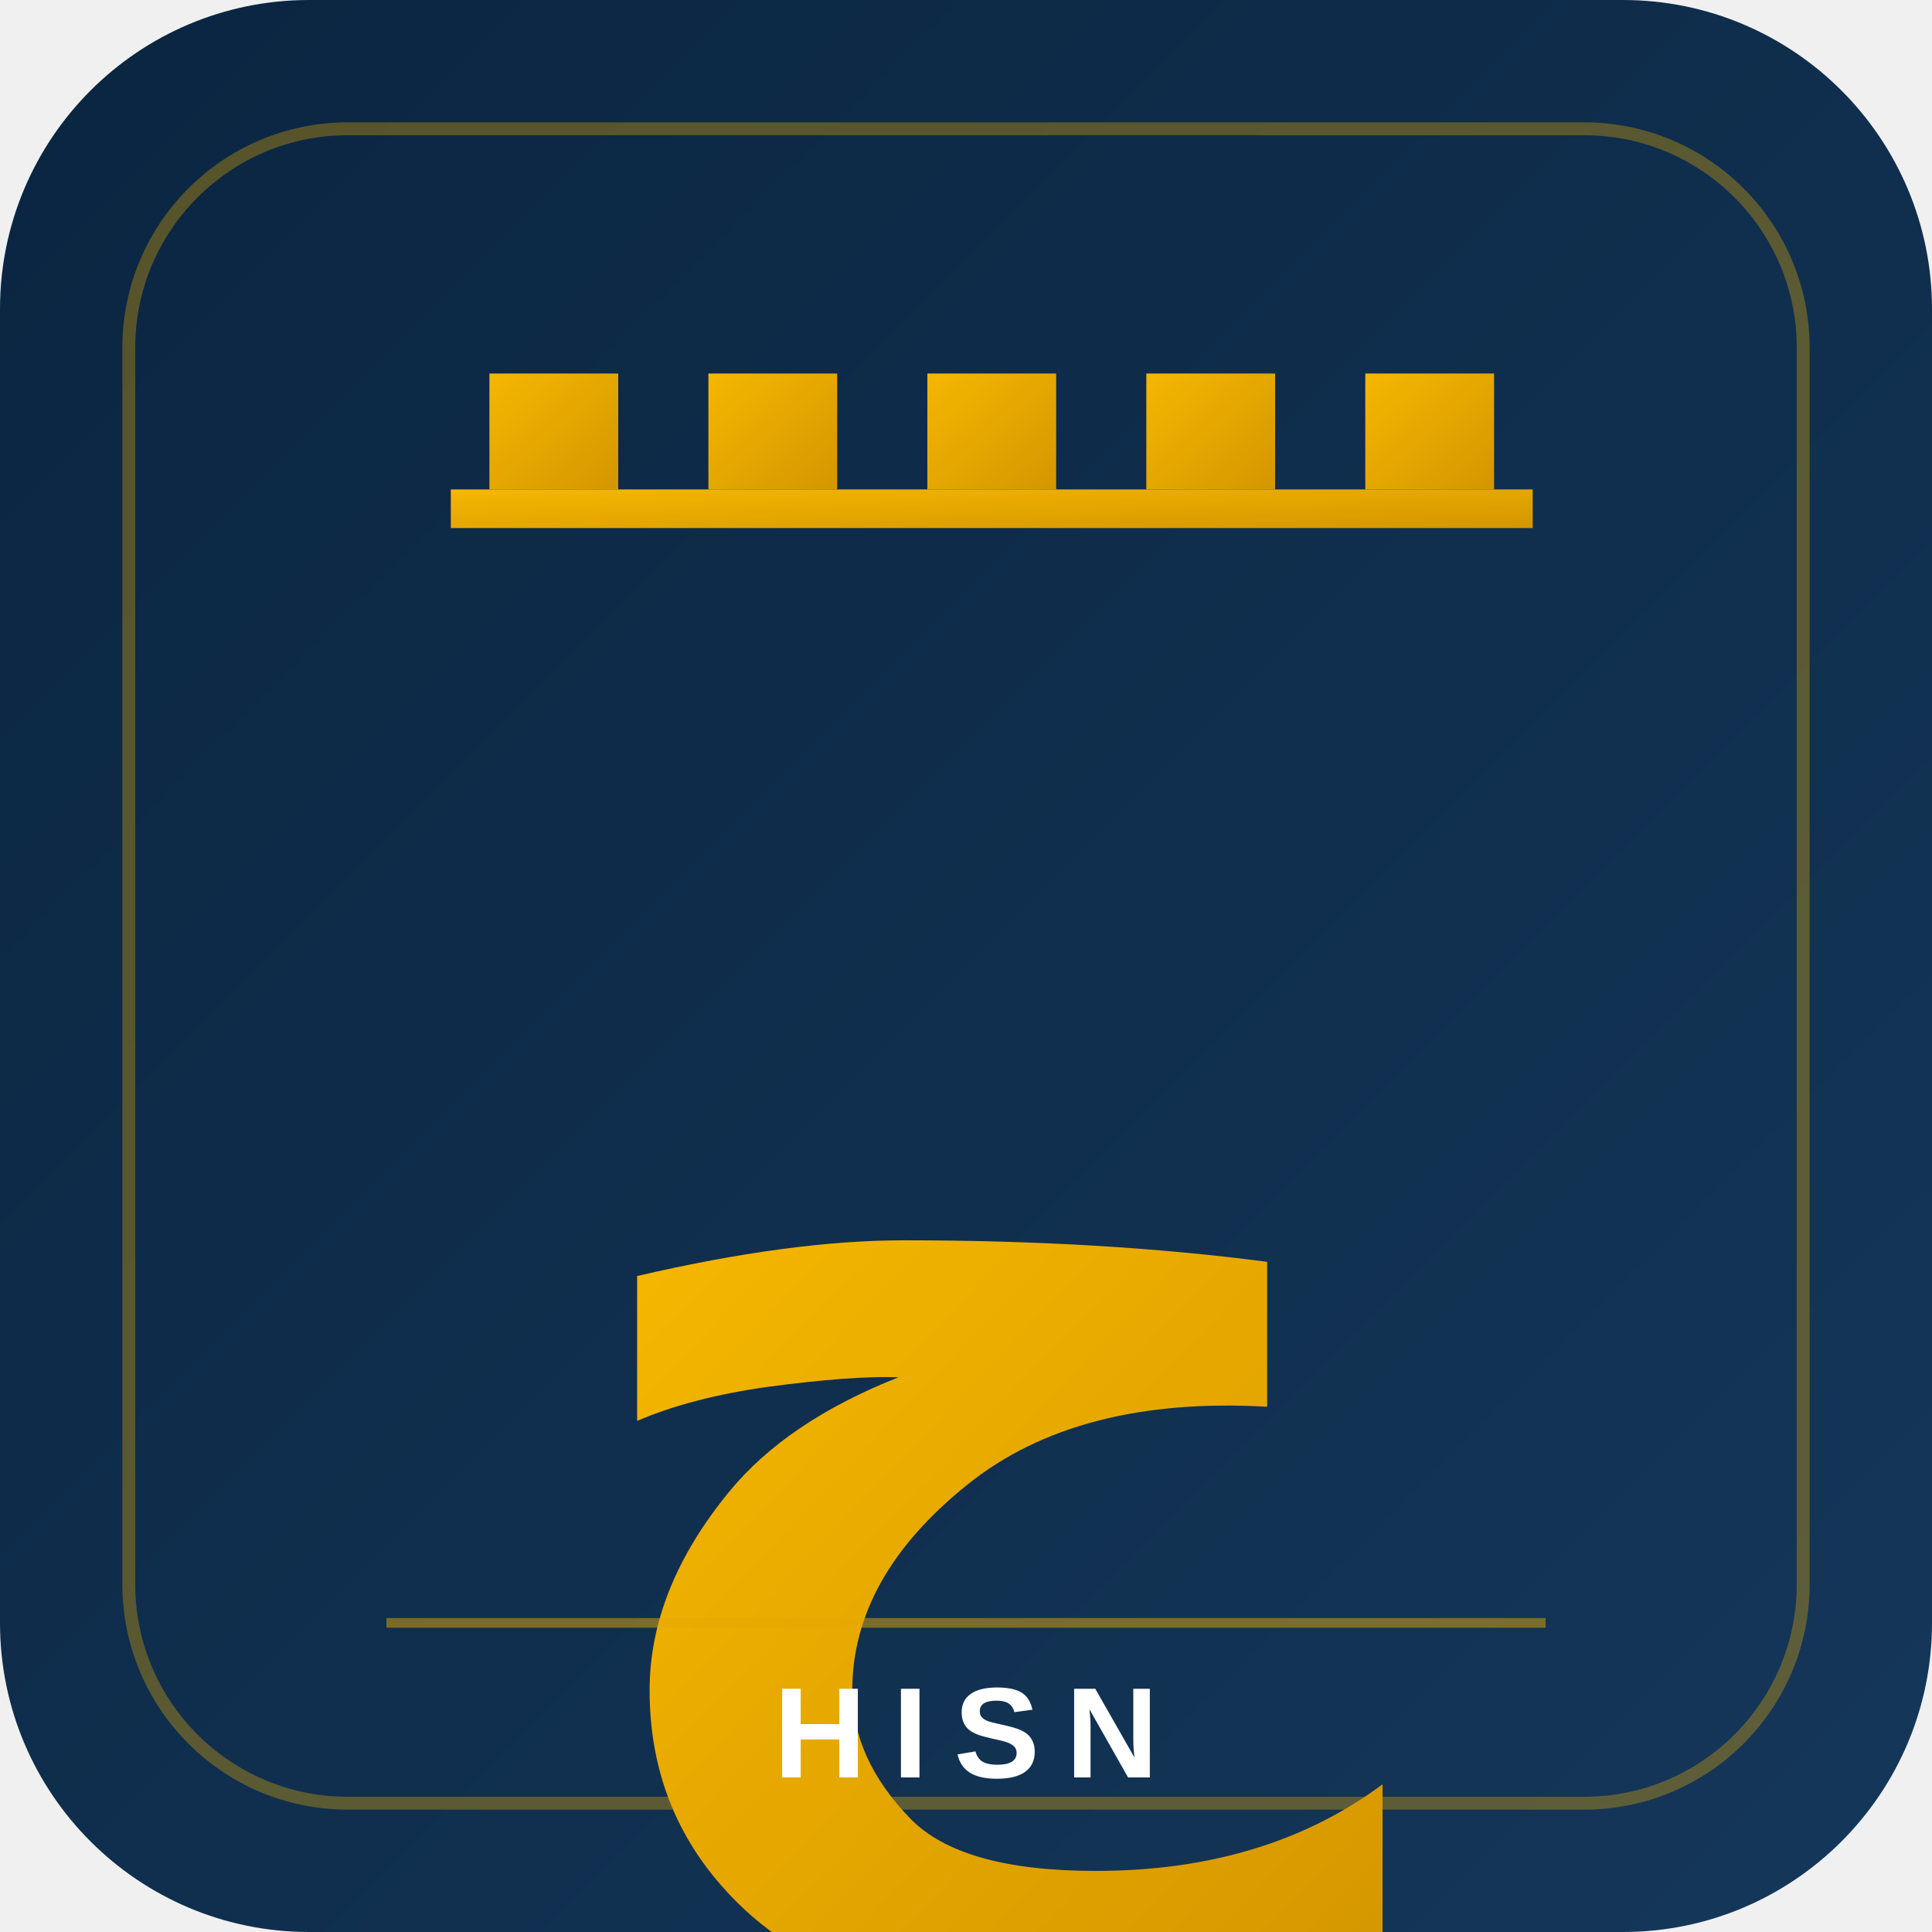
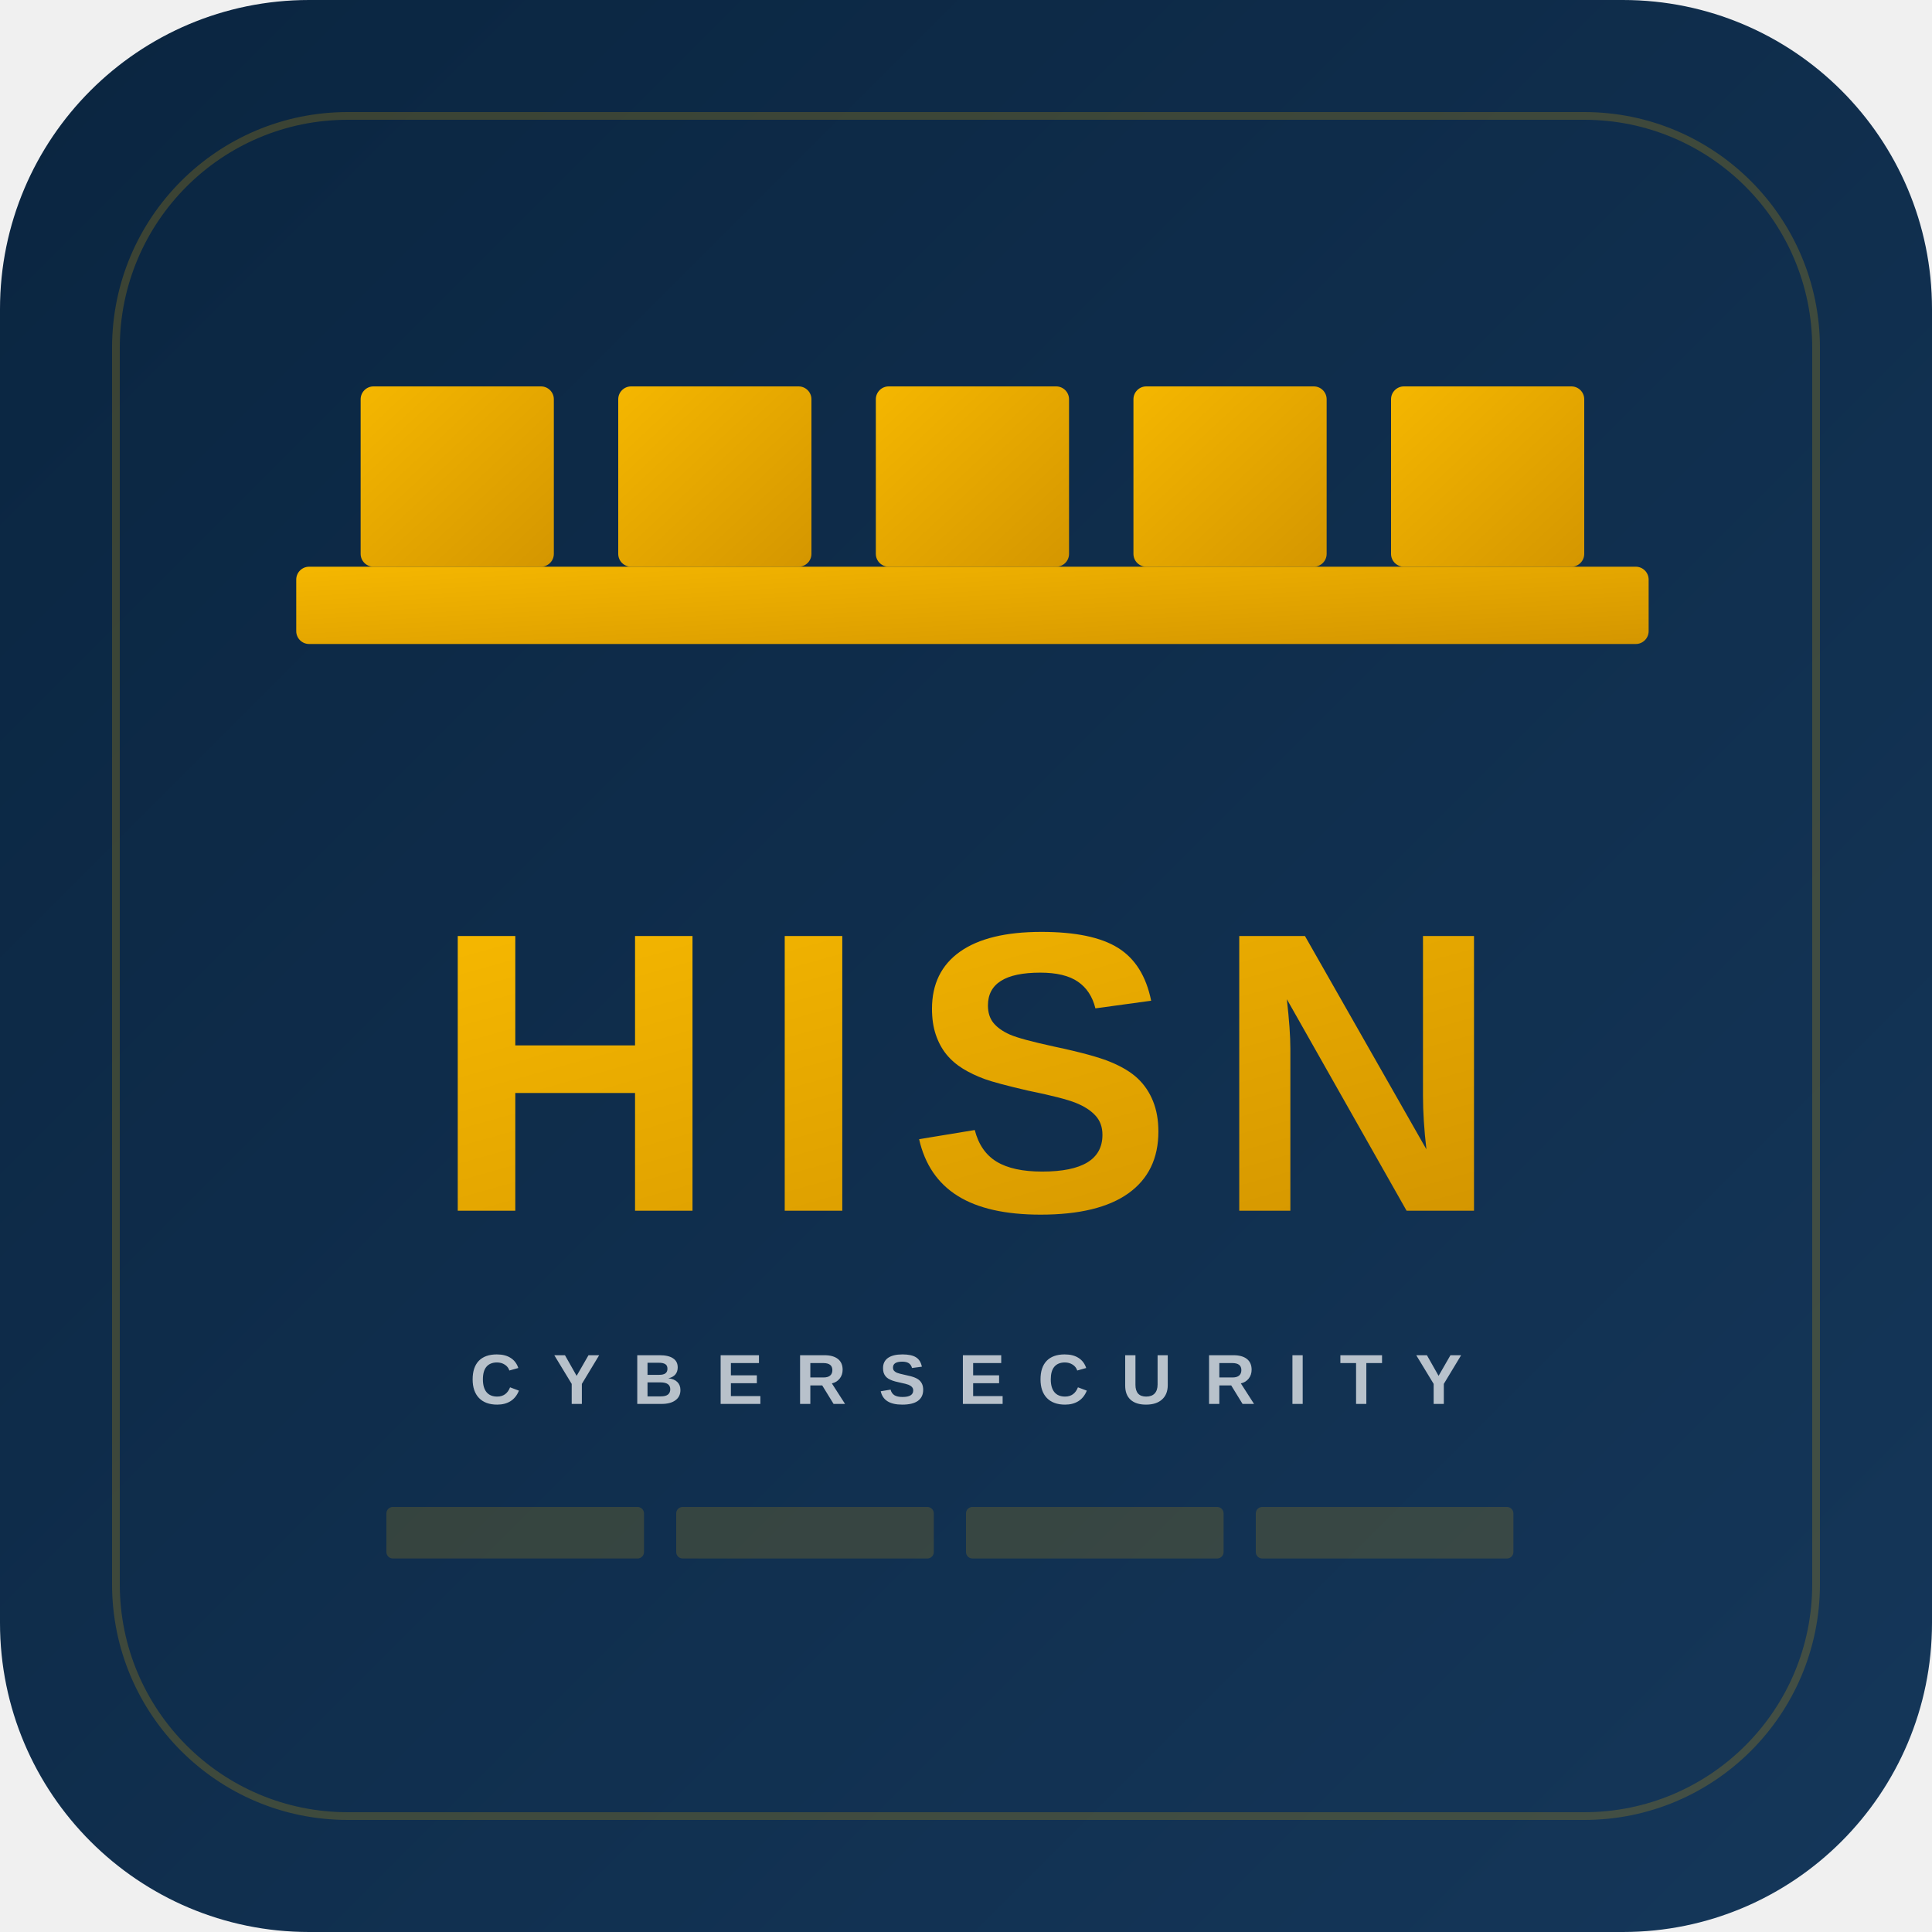
<svg xmlns="http://www.w3.org/2000/svg" viewBox="0 0 300 300" width="300" height="300">
  <defs>
    <linearGradient id="bgGrad" x1="0%" y1="0%" x2="100%" y2="100%">
      <stop offset="0%" stop-color="#0A2540" />
      <stop offset="100%" stop-color="#15375a" />
    </linearGradient>
    <linearGradient id="goldGrad" x1="0%" y1="0%" x2="100%" y2="100%">
      <stop offset="0%" stop-color="#F5B700" />
      <stop offset="100%" stop-color="#D49600" />
    </linearGradient>
  </defs>
  <rect x="0" y="0" width="300" height="300" rx="48" fill="url(#bgGrad)" />
-   <rect x="20" y="20" width="260" height="260" rx="34" fill="none" stroke="#E5A800" stroke-width="2" opacity="0.35" />
+   <rect x="18" y="18" width="264" height="264" rx="36" fill="none" stroke="#E5A800" stroke-width="1.2" opacity="0.22" />
  <g fill="url(#goldGrad)">
-     <rect x="76" y="58" width="20" height="18" />
-     <rect x="110" y="58" width="20" height="18" />
-     <rect x="144" y="58" width="20" height="18" />
-     <rect x="178" y="58" width="20" height="18" />
-     <rect x="212" y="58" width="20" height="18" />
-     <rect x="70" y="76" width="168" height="6" />
+     <rect x="56" y="60" width="30" height="28" rx="2" />
+     <rect x="96" y="60" width="30" height="28" rx="2" />
+     <rect x="136" y="60" width="30" height="28" rx="2" />
+     <rect x="176" y="60" width="30" height="28" rx="2" />
+     <rect x="216" y="60" width="30" height="28" rx="2" />
+     <rect x="46" y="88" width="210" height="12" rx="2" />
  </g>
-   <text x="150" y="218" font-family="'Tajawal', 'Segoe UI', Arial, sans-serif" font-size="180" font-weight="800" fill="url(#goldGrad)" text-anchor="middle" dominant-baseline="middle">ح</text>
-   <line x1="60" y1="252" x2="240" y2="252" stroke="#E5A800" stroke-width="1.5" opacity="0.5" />
-   <text x="150" y="276" font-family="'Tajawal', 'Segoe UI', Arial, sans-serif" font-size="20" font-weight="700" fill="#FFFFFF" letter-spacing="4" text-anchor="middle">HISN</text>
+   <g opacity="0.18" fill="#E5A800">
+     <rect x="60" y="234" width="40" height="8" rx="1" />
+     <rect x="105" y="234" width="40" height="8" rx="1" />
+     <rect x="150" y="234" width="40" height="8" rx="1" />
+     <rect x="195" y="234" width="40" height="8" rx="1" />
+   </g>
+   <text x="150" y="188" font-family="'Segoe UI', 'Helvetica Neue', Arial, sans-serif" font-size="62" font-weight="900" fill="url(#goldGrad)" text-anchor="middle" letter-spacing="6">HISN</text>
+   <text x="150" y="218" font-family="'Segoe UI', 'Helvetica Neue', Arial, sans-serif" font-size="11" font-weight="600" fill="#FFFFFF" opacity="0.7" text-anchor="middle" letter-spacing="5">CYBERSECURITY</text>
</svg>
